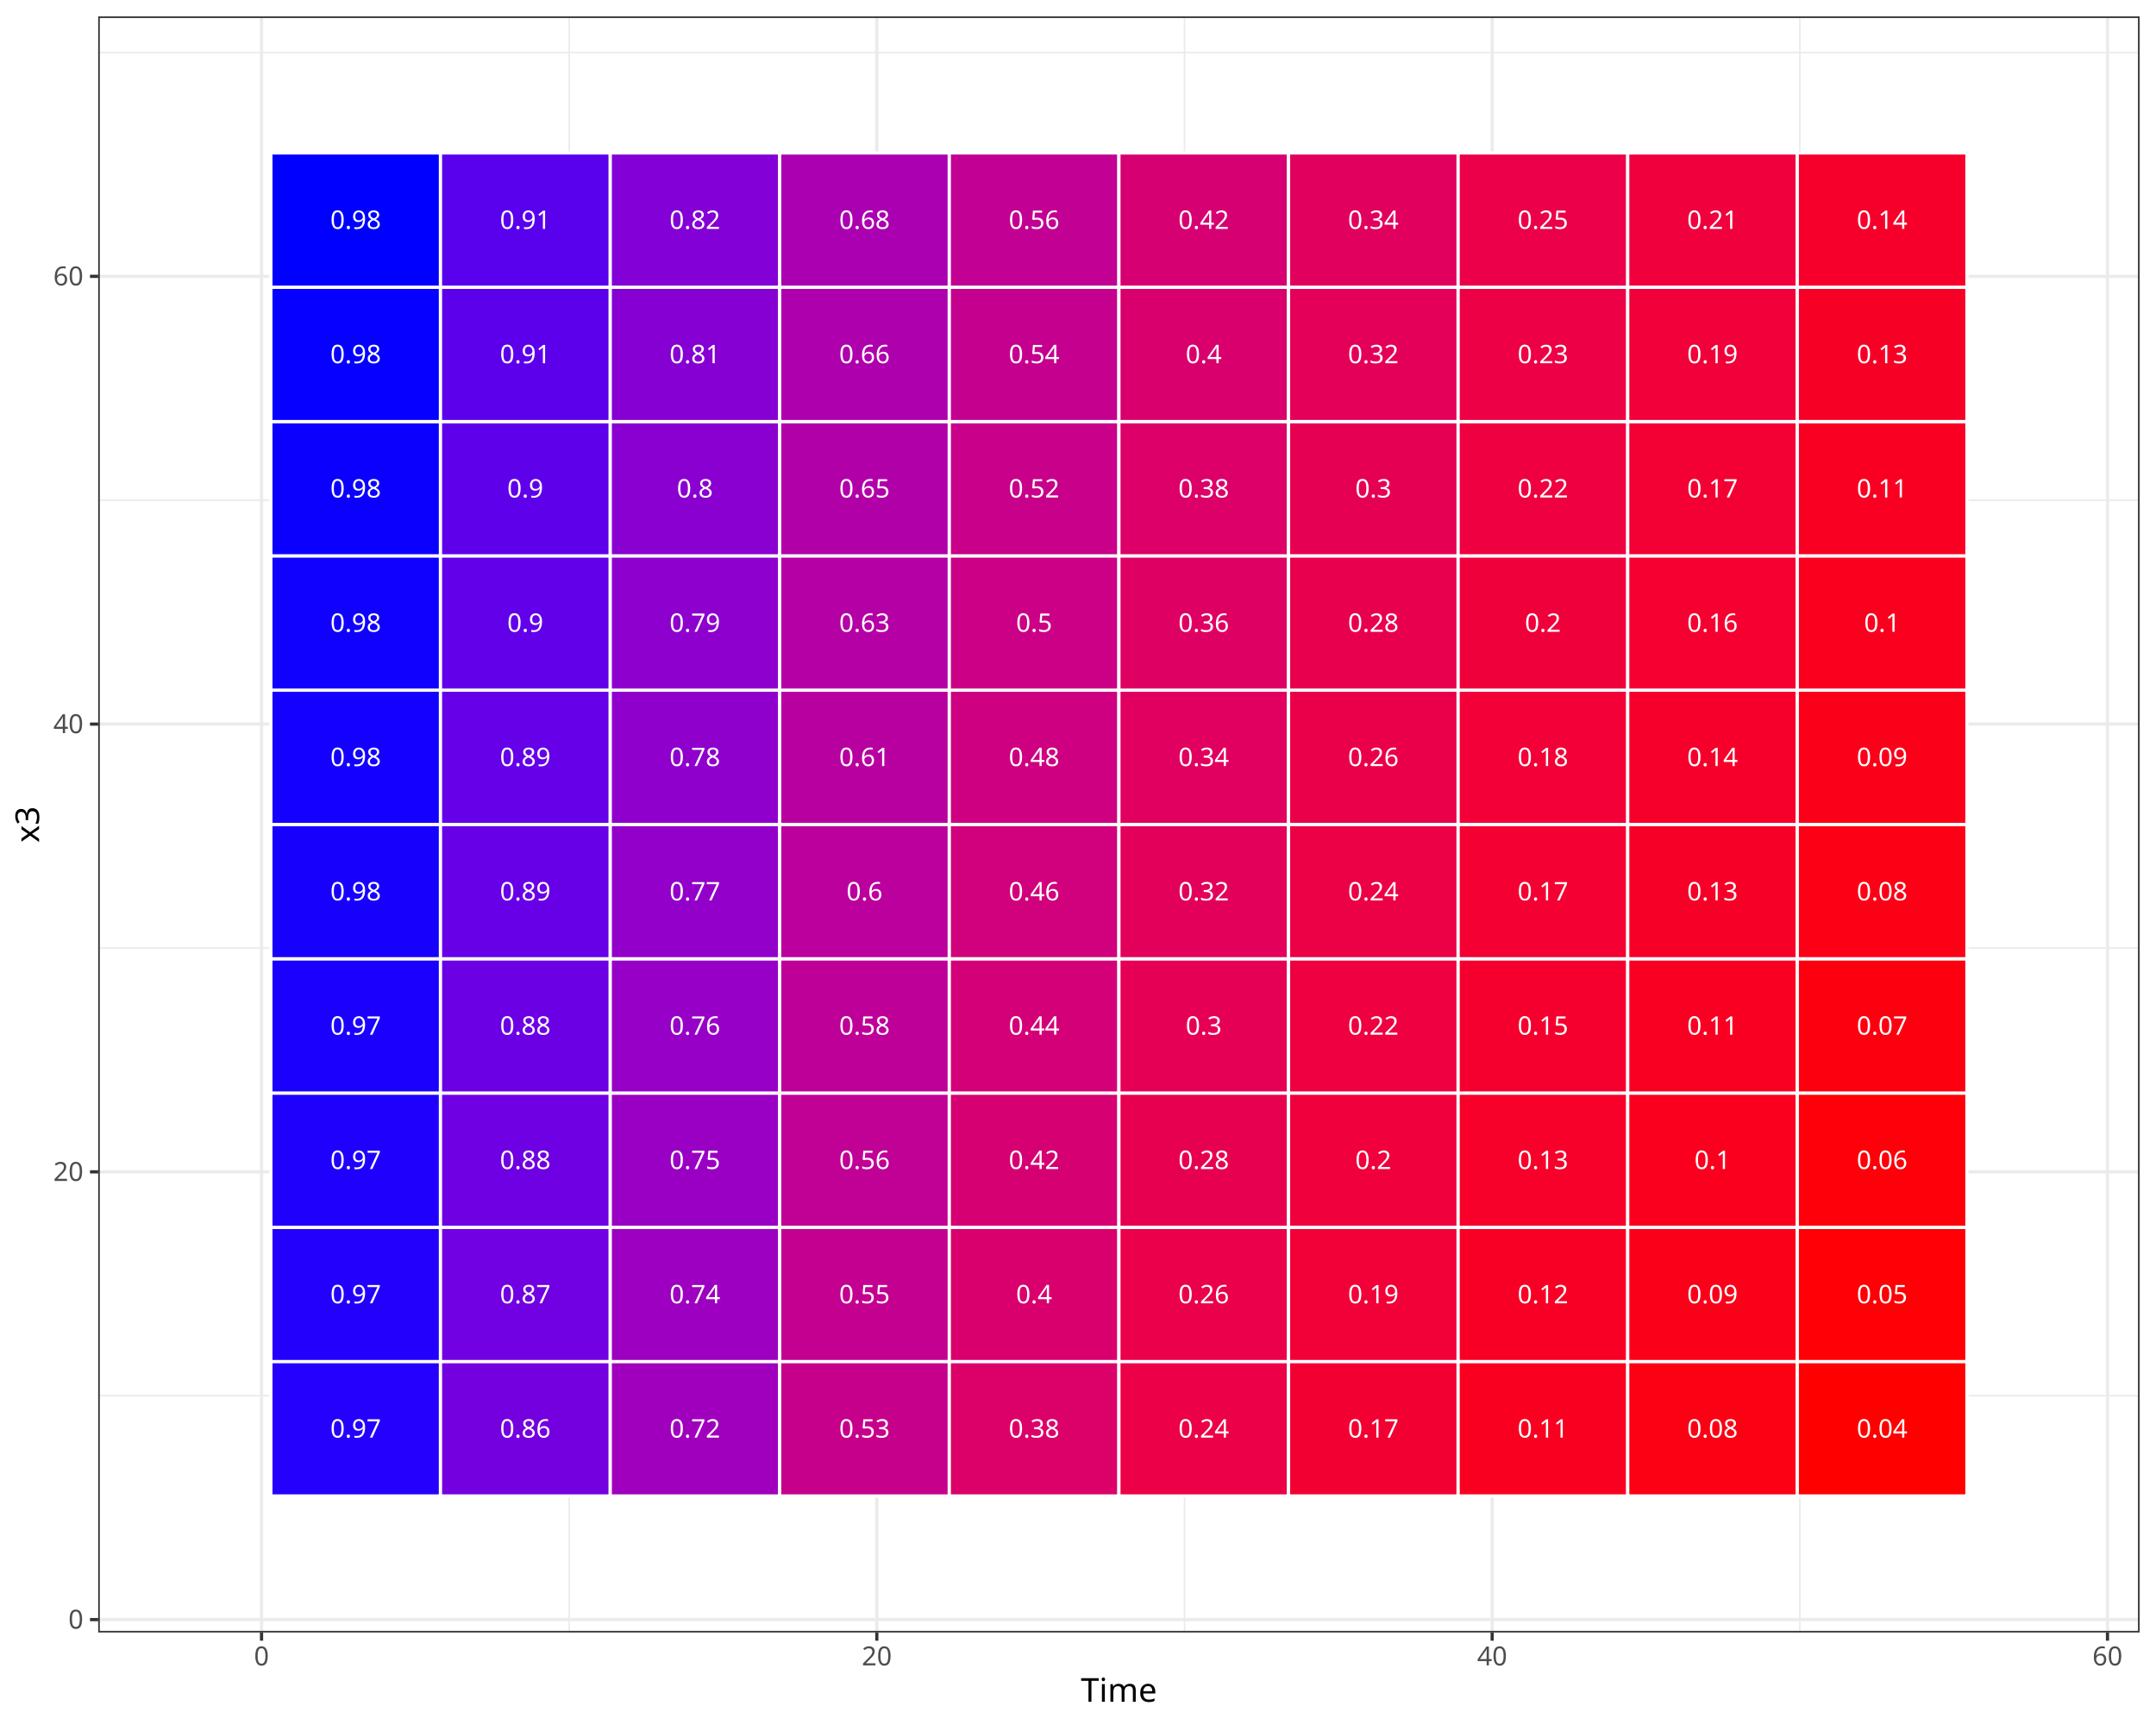
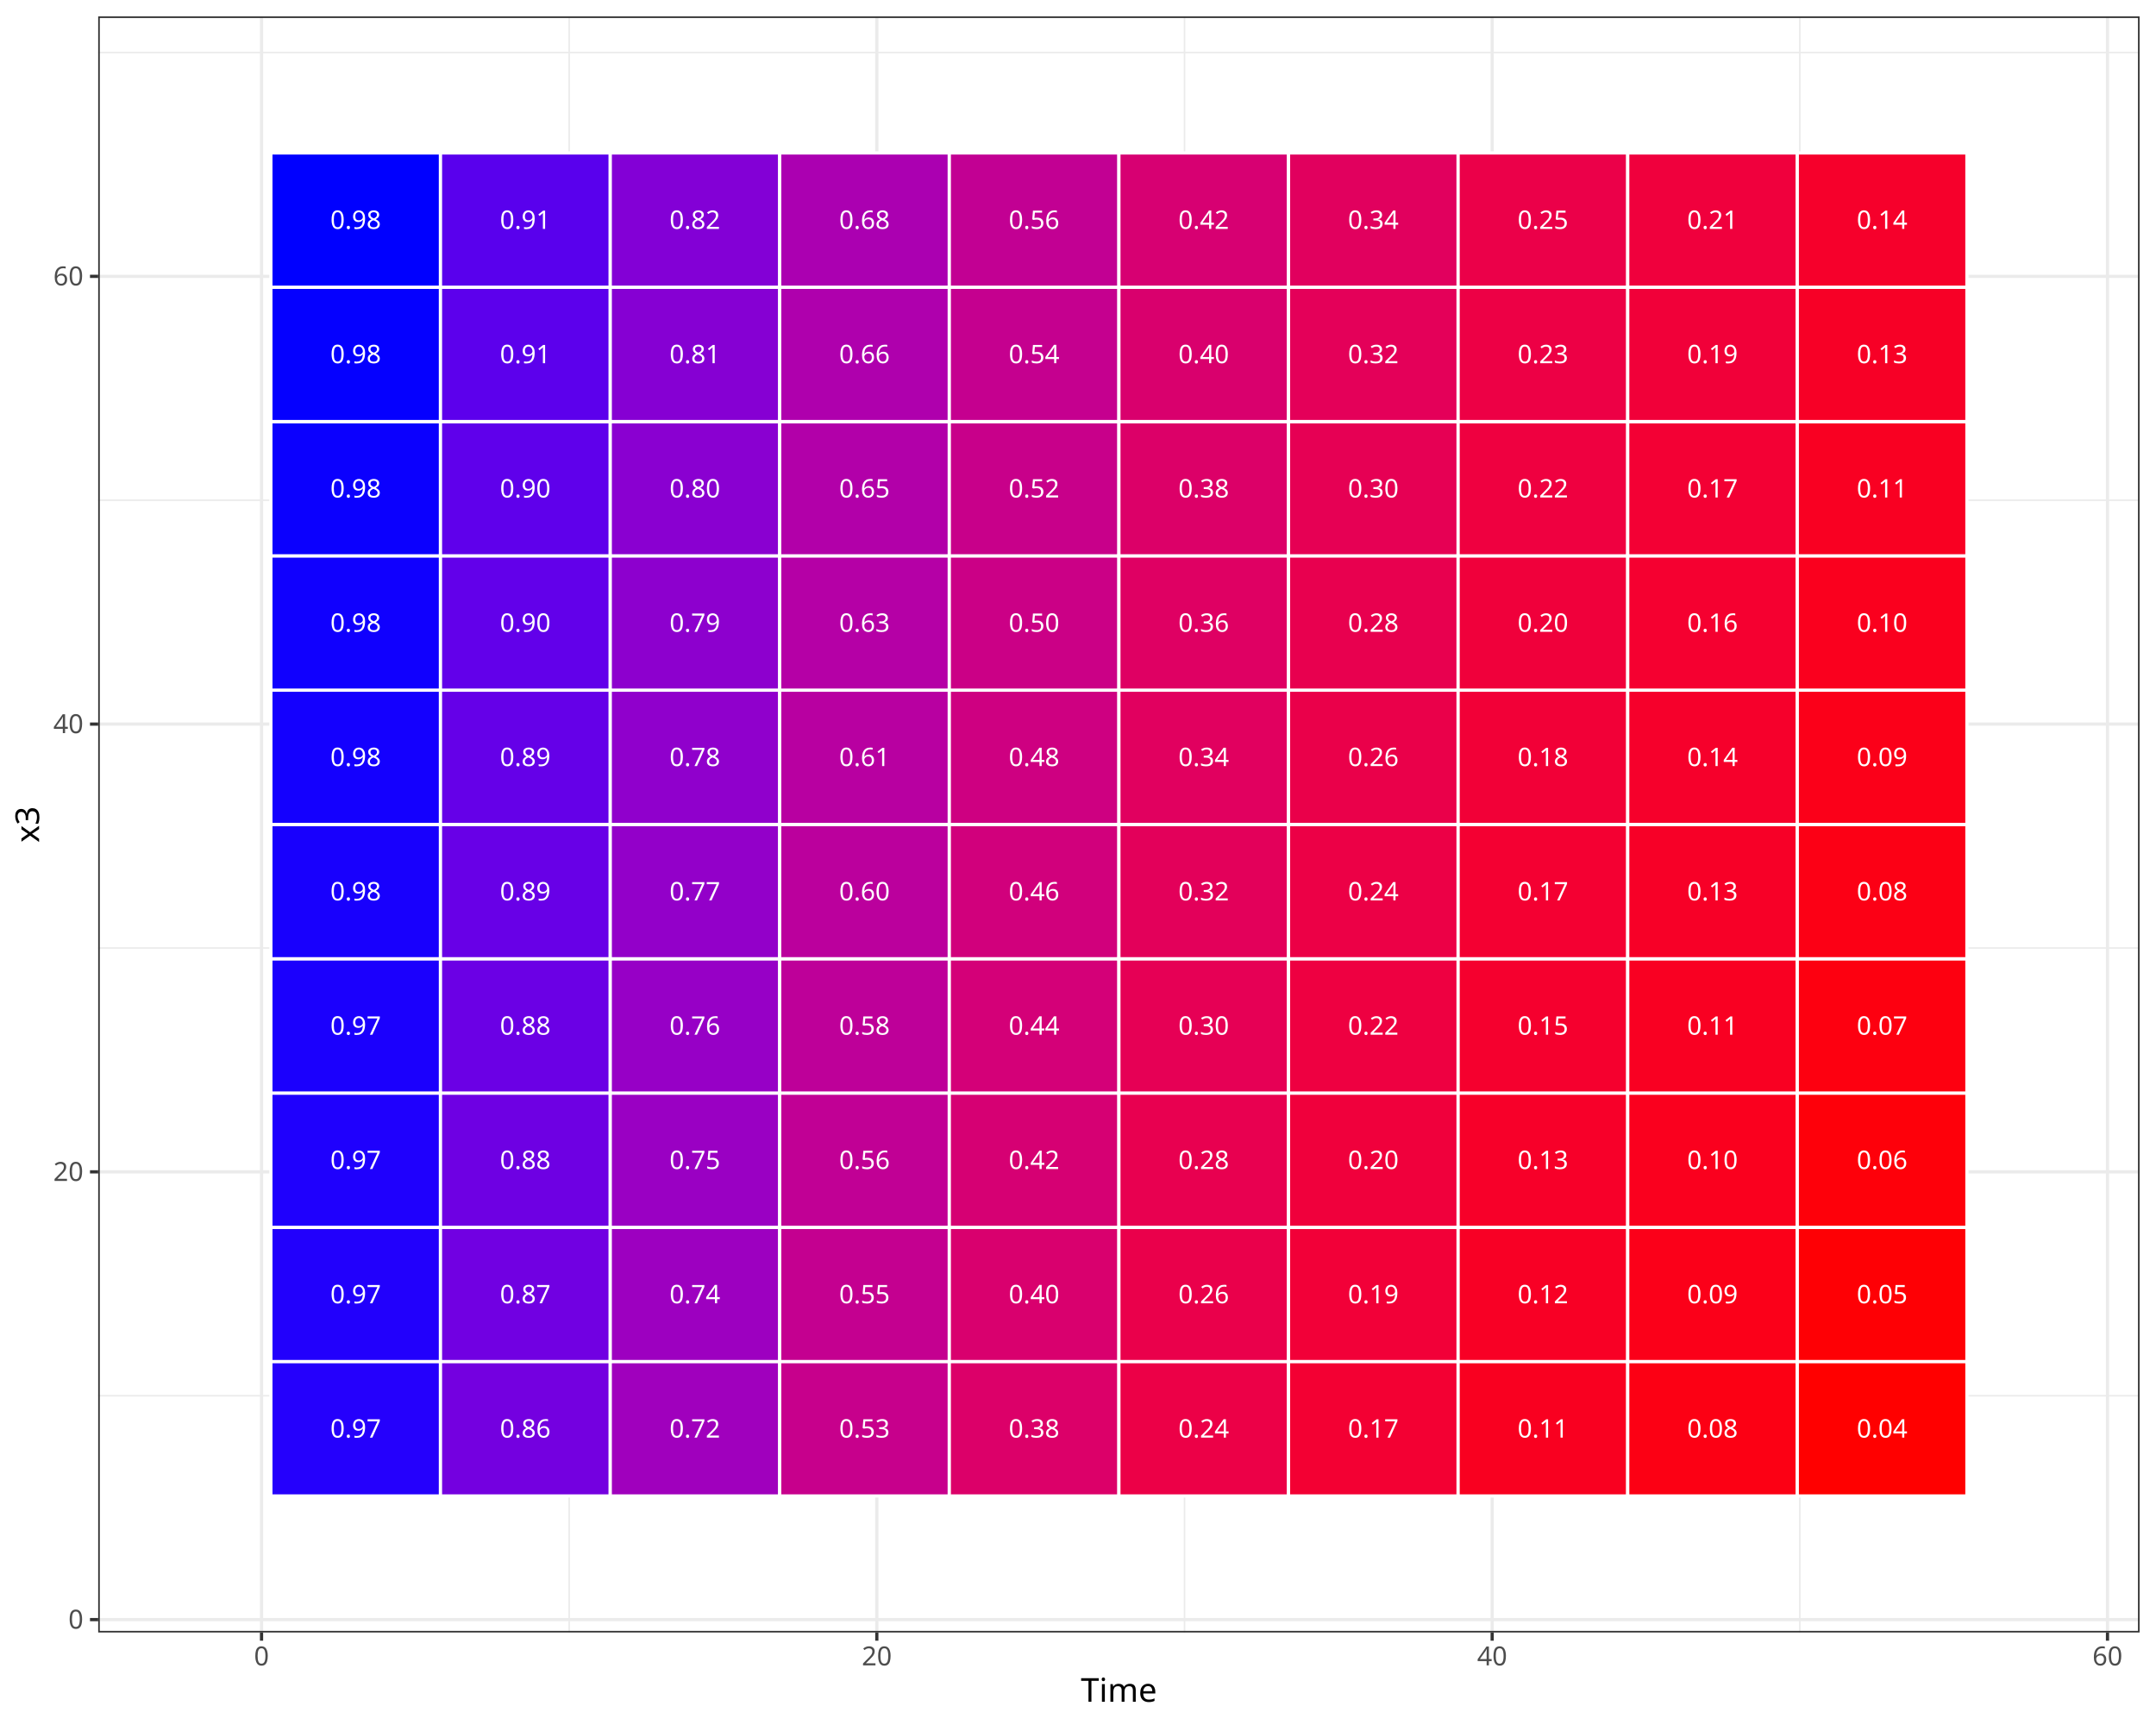
<svg xmlns="http://www.w3.org/2000/svg" class="svglite" data-engine-version="2.0" width="720.00pt" height="576.00pt" viewBox="0 0 720.00 576.00">
  <defs>
    <style type="text/css">
    .svglite line, .svglite polyline, .svglite polygon, .svglite path, .svglite rect, .svglite circle {
      fill: none;
      stroke: #000000;
      stroke-linecap: round;
      stroke-linejoin: round;
      stroke-miterlimit: 10.00;
    }
  </style>
  </defs>
  <rect width="100%" height="100%" style="stroke: none; fill: #FFFFFF;" />
  <defs>
    <clipPath id="cpMC4wMHw3MjAuMDB8MC4wMHw1NzYuMDA=">
      <rect x="0.00" y="0.00" width="720.00" height="576.00" />
    </clipPath>
  </defs>
  <g clip-path="url(#cpMC4wMHw3MjAuMDB8MC4wMHw1NzYuMDA=)">
    <rect x="0.00" y="0.00" width="720.00" height="576.00" style="stroke-width: 1.07; stroke: #FFFFFF; fill: #FFFFFF;" />
  </g>
  <defs>
    <clipPath id="cpMzIuNzl8NzE0LjUyfDUuNDh8NTQ1LjEx">
      <rect x="32.79" y="5.48" width="681.73" height="539.63" />
    </clipPath>
  </defs>
  <g clip-path="url(#cpMzIuNzl8NzE0LjUyfDUuNDh8NTQ1LjEx)">
    <rect x="32.79" y="5.48" width="681.73" height="539.63" style="stroke-width: 1.07; stroke: none; fill: #FFFFFF;" />
    <polyline points="32.79,466.05 714.52,466.05 " style="stroke-width: 0.53; stroke: #EBEBEB; stroke-linecap: butt;" />
    <polyline points="32.79,316.54 714.52,316.54 " style="stroke-width: 0.53; stroke: #EBEBEB; stroke-linecap: butt;" />
    <polyline points="32.79,167.03 714.52,167.03 " style="stroke-width: 0.53; stroke: #EBEBEB; stroke-linecap: butt;" />
    <polyline points="32.79,17.52 714.52,17.52 " style="stroke-width: 0.53; stroke: #EBEBEB; stroke-linecap: butt;" />
    <polyline points="190.08,545.11 190.08,5.48 " style="stroke-width: 0.53; stroke: #EBEBEB; stroke-linecap: butt;" />
    <polyline points="395.57,545.11 395.57,5.48 " style="stroke-width: 0.53; stroke: #EBEBEB; stroke-linecap: butt;" />
    <polyline points="601.05,545.11 601.05,5.48 " style="stroke-width: 0.53; stroke: #EBEBEB; stroke-linecap: butt;" />
    <polyline points="32.79,540.81 714.52,540.81 " style="stroke-width: 1.07; stroke: #EBEBEB; stroke-linecap: butt;" />
    <polyline points="32.79,391.30 714.52,391.30 " style="stroke-width: 1.07; stroke: #EBEBEB; stroke-linecap: butt;" />
    <polyline points="32.79,241.78 714.52,241.78 " style="stroke-width: 1.07; stroke: #EBEBEB; stroke-linecap: butt;" />
    <polyline points="32.79,92.27 714.52,92.27 " style="stroke-width: 1.07; stroke: #EBEBEB; stroke-linecap: butt;" />
    <polyline points="87.34,545.11 87.34,5.48 " style="stroke-width: 1.07; stroke: #EBEBEB; stroke-linecap: butt;" />
    <polyline points="292.82,545.11 292.82,5.48 " style="stroke-width: 1.07; stroke: #EBEBEB; stroke-linecap: butt;" />
    <polyline points="498.31,545.11 498.31,5.48 " style="stroke-width: 1.07; stroke: #EBEBEB; stroke-linecap: butt;" />
    <polyline points="703.80,545.11 703.80,5.48 " style="stroke-width: 1.07; stroke: #EBEBEB; stroke-linecap: butt;" />
    <rect x="90.46" y="409.83" width="56.64" height="44.84" style="stroke-width: 1.07; stroke: #FFFFFF; stroke-linecap: square; stroke-linejoin: miter; fill: #2200FC;" />
    <rect x="90.46" y="364.99" width="56.64" height="44.84" style="stroke-width: 1.07; stroke: #FFFFFF; stroke-linecap: square; stroke-linejoin: miter; fill: #1F00FD;" />
    <rect x="90.46" y="320.14" width="56.64" height="44.84" style="stroke-width: 1.07; stroke: #FFFFFF; stroke-linecap: square; stroke-linejoin: miter; fill: #1B00FD;" />
    <rect x="90.46" y="275.30" width="56.64" height="44.84" style="stroke-width: 1.07; stroke: #FFFFFF; stroke-linecap: square; stroke-linejoin: miter; fill: #1800FD;" />
    <rect x="90.46" y="230.45" width="56.64" height="44.84" style="stroke-width: 1.07; stroke: #FFFFFF; stroke-linecap: square; stroke-linejoin: miter; fill: #1400FE;" />
    <rect x="90.46" y="185.61" width="56.64" height="44.84" style="stroke-width: 1.07; stroke: #FFFFFF; stroke-linecap: square; stroke-linejoin: miter; fill: #1000FE;" />
    <rect x="90.46" y="140.76" width="56.64" height="44.84" style="stroke-width: 1.07; stroke: #FFFFFF; stroke-linecap: square; stroke-linejoin: miter; fill: #0B00FE;" />
    <rect x="90.46" y="454.68" width="56.64" height="44.84" style="stroke-width: 1.07; stroke: #FFFFFF; stroke-linecap: square; stroke-linejoin: miter; fill: #2500FC;" />
    <rect x="90.46" y="95.92" width="56.64" height="44.84" style="stroke-width: 1.07; stroke: #FFFFFF; stroke-linecap: square; stroke-linejoin: miter; fill: #0500FF;" />
    <rect x="90.46" y="51.07" width="56.64" height="44.84" style="stroke-width: 1.07; stroke: #FFFFFF; stroke-linecap: square; stroke-linejoin: miter; fill: #0000FF;" />
    <rect x="203.74" y="409.83" width="56.64" height="44.84" style="stroke-width: 1.07; stroke: #FFFFFF; stroke-linecap: square; stroke-linejoin: miter; fill: #9D00C0;" />
    <rect x="203.74" y="364.99" width="56.64" height="44.84" style="stroke-width: 1.07; stroke: #FFFFFF; stroke-linecap: square; stroke-linejoin: miter; fill: #9A00C3;" />
    <rect x="203.74" y="320.14" width="56.64" height="44.84" style="stroke-width: 1.07; stroke: #FFFFFF; stroke-linecap: square; stroke-linejoin: miter; fill: #9700C6;" />
    <rect x="203.74" y="275.30" width="56.64" height="44.84" style="stroke-width: 1.07; stroke: #FFFFFF; stroke-linecap: square; stroke-linejoin: miter; fill: #9300C9;" />
    <rect x="203.74" y="230.45" width="56.64" height="44.84" style="stroke-width: 1.07; stroke: #FFFFFF; stroke-linecap: square; stroke-linejoin: miter; fill: #9000CC;" />
    <rect x="203.74" y="185.61" width="56.64" height="44.84" style="stroke-width: 1.07; stroke: #FFFFFF; stroke-linecap: square; stroke-linejoin: miter; fill: #8D00CE;" />
    <rect x="203.74" y="140.76" width="56.64" height="44.84" style="stroke-width: 1.07; stroke: #FFFFFF; stroke-linecap: square; stroke-linejoin: miter; fill: #8A00D1;" />
    <rect x="203.74" y="454.68" width="56.64" height="44.84" style="stroke-width: 1.07; stroke: #FFFFFF; stroke-linecap: square; stroke-linejoin: miter; fill: #A000BD;" />
    <rect x="203.74" y="95.92" width="56.64" height="44.84" style="stroke-width: 1.07; stroke: #FFFFFF; stroke-linecap: square; stroke-linejoin: miter; fill: #8600D3;" />
    <rect x="203.74" y="51.07" width="56.64" height="44.84" style="stroke-width: 1.07; stroke: #FFFFFF; stroke-linecap: square; stroke-linejoin: miter; fill: #8300D6;" />
    <rect x="260.38" y="409.83" width="56.64" height="44.84" style="stroke-width: 1.07; stroke: #FFFFFF; stroke-linecap: square; stroke-linejoin: miter; fill: #C40090;" />
    <rect x="260.38" y="364.99" width="56.64" height="44.84" style="stroke-width: 1.07; stroke: #FFFFFF; stroke-linecap: square; stroke-linejoin: miter; fill: #C10095;" />
    <rect x="260.38" y="320.14" width="56.64" height="44.84" style="stroke-width: 1.07; stroke: #FFFFFF; stroke-linecap: square; stroke-linejoin: miter; fill: #BE0099;" />
    <rect x="260.38" y="275.30" width="56.64" height="44.84" style="stroke-width: 1.07; stroke: #FFFFFF; stroke-linecap: square; stroke-linejoin: miter; fill: #BB009D;" />
    <rect x="260.38" y="230.45" width="56.64" height="44.84" style="stroke-width: 1.07; stroke: #FFFFFF; stroke-linecap: square; stroke-linejoin: miter; fill: #B800A1;" />
    <rect x="260.38" y="185.61" width="56.64" height="44.84" style="stroke-width: 1.07; stroke: #FFFFFF; stroke-linecap: square; stroke-linejoin: miter; fill: #B500A6;" />
    <rect x="260.38" y="140.76" width="56.64" height="44.84" style="stroke-width: 1.07; stroke: #FFFFFF; stroke-linecap: square; stroke-linejoin: miter; fill: #B200A9;" />
    <rect x="260.38" y="454.68" width="56.64" height="44.84" style="stroke-width: 1.07; stroke: #FFFFFF; stroke-linecap: square; stroke-linejoin: miter; fill: #C7008C;" />
    <rect x="260.38" y="95.92" width="56.64" height="44.84" style="stroke-width: 1.07; stroke: #FFFFFF; stroke-linecap: square; stroke-linejoin: miter; fill: #AF00AD;" />
    <rect x="260.38" y="51.07" width="56.64" height="44.84" style="stroke-width: 1.07; stroke: #FFFFFF; stroke-linecap: square; stroke-linejoin: miter; fill: #AB00B1;" />
    <rect x="317.02" y="409.83" width="56.64" height="44.84" style="stroke-width: 1.07; stroke: #FFFFFF; stroke-linecap: square; stroke-linejoin: miter; fill: #D9006E;" />
    <rect x="317.02" y="364.99" width="56.64" height="44.84" style="stroke-width: 1.07; stroke: #FFFFFF; stroke-linecap: square; stroke-linejoin: miter; fill: #D60073;" />
    <rect x="317.02" y="320.14" width="56.64" height="44.84" style="stroke-width: 1.07; stroke: #FFFFFF; stroke-linecap: square; stroke-linejoin: miter; fill: #D40078;" />
    <rect x="317.02" y="275.30" width="56.64" height="44.84" style="stroke-width: 1.07; stroke: #FFFFFF; stroke-linecap: square; stroke-linejoin: miter; fill: #D1007C;" />
    <rect x="317.02" y="230.45" width="56.64" height="44.84" style="stroke-width: 1.07; stroke: #FFFFFF; stroke-linecap: square; stroke-linejoin: miter; fill: #CE0081;" />
    <rect x="317.02" y="185.61" width="56.64" height="44.84" style="stroke-width: 1.07; stroke: #FFFFFF; stroke-linecap: square; stroke-linejoin: miter; fill: #CB0086;" />
    <rect x="317.02" y="140.76" width="56.64" height="44.84" style="stroke-width: 1.07; stroke: #FFFFFF; stroke-linecap: square; stroke-linejoin: miter; fill: #C8008A;" />
    <rect x="317.02" y="454.68" width="56.64" height="44.84" style="stroke-width: 1.07; stroke: #FFFFFF; stroke-linecap: square; stroke-linejoin: miter; fill: #DC0069;" />
    <rect x="317.02" y="95.92" width="56.64" height="44.84" style="stroke-width: 1.07; stroke: #FFFFFF; stroke-linecap: square; stroke-linejoin: miter; fill: #C5008F;" />
    <rect x="317.02" y="51.07" width="56.64" height="44.84" style="stroke-width: 1.07; stroke: #FFFFFF; stroke-linecap: square; stroke-linejoin: miter; fill: #C20093;" />
    <rect x="373.66" y="409.83" width="56.64" height="44.84" style="stroke-width: 1.07; stroke: #FFFFFF; stroke-linecap: square; stroke-linejoin: miter; fill: #EA004B;" />
    <rect x="373.66" y="364.99" width="56.64" height="44.84" style="stroke-width: 1.07; stroke: #FFFFFF; stroke-linecap: square; stroke-linejoin: miter; fill: #E80050;" />
    <rect x="373.66" y="320.14" width="56.64" height="44.84" style="stroke-width: 1.07; stroke: #FFFFFF; stroke-linecap: square; stroke-linejoin: miter; fill: #E60055;" />
    <rect x="373.66" y="275.30" width="56.64" height="44.84" style="stroke-width: 1.07; stroke: #FFFFFF; stroke-linecap: square; stroke-linejoin: miter; fill: #E3005A;" />
    <rect x="373.66" y="230.45" width="56.64" height="44.84" style="stroke-width: 1.07; stroke: #FFFFFF; stroke-linecap: square; stroke-linejoin: miter; fill: #E1005F;" />
    <rect x="373.66" y="185.61" width="56.64" height="44.84" style="stroke-width: 1.07; stroke: #FFFFFF; stroke-linecap: square; stroke-linejoin: miter; fill: #DF0063;" />
    <rect x="373.66" y="140.76" width="56.64" height="44.84" style="stroke-width: 1.07; stroke: #FFFFFF; stroke-linecap: square; stroke-linejoin: miter; fill: #DC0068;" />
    <rect x="373.66" y="454.68" width="56.64" height="44.84" style="stroke-width: 1.07; stroke: #FFFFFF; stroke-linecap: square; stroke-linejoin: miter; fill: #EC0047;" />
    <rect x="373.66" y="95.92" width="56.64" height="44.84" style="stroke-width: 1.07; stroke: #FFFFFF; stroke-linecap: square; stroke-linejoin: miter; fill: #D9006D;" />
    <rect x="373.66" y="51.07" width="56.64" height="44.84" style="stroke-width: 1.07; stroke: #FFFFFF; stroke-linecap: square; stroke-linejoin: miter; fill: #D70072;" />
    <rect x="430.30" y="409.83" width="56.64" height="44.84" style="stroke-width: 1.07; stroke: #FFFFFF; stroke-linecap: square; stroke-linejoin: miter; fill: #F20038;" />
    <rect x="430.30" y="364.99" width="56.64" height="44.84" style="stroke-width: 1.07; stroke: #FFFFFF; stroke-linecap: square; stroke-linejoin: miter; fill: #F0003C;" />
    <rect x="430.30" y="320.14" width="56.64" height="44.84" style="stroke-width: 1.07; stroke: #FFFFFF; stroke-linecap: square; stroke-linejoin: miter; fill: #EE0041;" />
    <rect x="430.30" y="275.30" width="56.64" height="44.84" style="stroke-width: 1.07; stroke: #FFFFFF; stroke-linecap: square; stroke-linejoin: miter; fill: #EC0046;" />
    <rect x="430.30" y="230.45" width="56.64" height="44.84" style="stroke-width: 1.07; stroke: #FFFFFF; stroke-linecap: square; stroke-linejoin: miter; fill: #EA004A;" />
    <rect x="430.30" y="185.61" width="56.64" height="44.84" style="stroke-width: 1.07; stroke: #FFFFFF; stroke-linecap: square; stroke-linejoin: miter; fill: #E8004F;" />
    <rect x="430.30" y="140.76" width="56.64" height="44.84" style="stroke-width: 1.07; stroke: #FFFFFF; stroke-linecap: square; stroke-linejoin: miter; fill: #E60054;" />
    <rect x="430.30" y="454.68" width="56.64" height="44.84" style="stroke-width: 1.07; stroke: #FFFFFF; stroke-linecap: square; stroke-linejoin: miter; fill: #F30033;" />
    <rect x="430.30" y="95.92" width="56.64" height="44.84" style="stroke-width: 1.07; stroke: #FFFFFF; stroke-linecap: square; stroke-linejoin: miter; fill: #E40059;" />
    <rect x="430.30" y="51.07" width="56.64" height="44.84" style="stroke-width: 1.07; stroke: #FFFFFF; stroke-linecap: square; stroke-linejoin: miter; fill: #E1005E;" />
    <rect x="486.94" y="409.83" width="56.64" height="44.84" style="stroke-width: 1.07; stroke: #FFFFFF; stroke-linecap: square; stroke-linejoin: miter; fill: #F80025;" />
    <rect x="486.94" y="364.99" width="56.64" height="44.84" style="stroke-width: 1.07; stroke: #FFFFFF; stroke-linecap: square; stroke-linejoin: miter; fill: #F70029;" />
    <rect x="486.94" y="320.14" width="56.64" height="44.84" style="stroke-width: 1.07; stroke: #FFFFFF; stroke-linecap: square; stroke-linejoin: miter; fill: #F5002E;" />
    <rect x="486.94" y="275.30" width="56.64" height="44.84" style="stroke-width: 1.07; stroke: #FFFFFF; stroke-linecap: square; stroke-linejoin: miter; fill: #F40032;" />
    <rect x="486.94" y="230.45" width="56.64" height="44.84" style="stroke-width: 1.07; stroke: #FFFFFF; stroke-linecap: square; stroke-linejoin: miter; fill: #F20037;" />
    <rect x="486.94" y="185.61" width="56.64" height="44.84" style="stroke-width: 1.07; stroke: #FFFFFF; stroke-linecap: square; stroke-linejoin: miter; fill: #F0003B;" />
    <rect x="486.94" y="140.76" width="56.64" height="44.84" style="stroke-width: 1.07; stroke: #FFFFFF; stroke-linecap: square; stroke-linejoin: miter; fill: #EF0040;" />
    <rect x="486.94" y="454.68" width="56.64" height="44.84" style="stroke-width: 1.07; stroke: #FFFFFF; stroke-linecap: square; stroke-linejoin: miter; fill: #F90020;" />
    <rect x="486.94" y="95.92" width="56.64" height="44.84" style="stroke-width: 1.07; stroke: #FFFFFF; stroke-linecap: square; stroke-linejoin: miter; fill: #ED0045;" />
    <rect x="486.94" y="51.07" width="56.64" height="44.84" style="stroke-width: 1.07; stroke: #FFFFFF; stroke-linecap: square; stroke-linejoin: miter; fill: #EB0049;" />
    <rect x="543.58" y="409.83" width="56.64" height="44.84" style="stroke-width: 1.07; stroke: #FFFFFF; stroke-linecap: square; stroke-linejoin: miter; fill: #FB0019;" />
    <rect x="543.58" y="364.99" width="56.64" height="44.84" style="stroke-width: 1.07; stroke: #FFFFFF; stroke-linecap: square; stroke-linejoin: miter; fill: #FA001E;" />
    <rect x="543.58" y="320.14" width="56.64" height="44.84" style="stroke-width: 1.07; stroke: #FFFFFF; stroke-linecap: square; stroke-linejoin: miter; fill: #F90022;" />
    <rect x="543.58" y="275.30" width="56.64" height="44.84" style="stroke-width: 1.07; stroke: #FFFFFF; stroke-linecap: square; stroke-linejoin: miter; fill: #F70027;" />
    <rect x="543.58" y="230.45" width="56.64" height="44.84" style="stroke-width: 1.07; stroke: #FFFFFF; stroke-linecap: square; stroke-linejoin: miter; fill: #F6002B;" />
    <rect x="543.58" y="185.61" width="56.64" height="44.84" style="stroke-width: 1.07; stroke: #FFFFFF; stroke-linecap: square; stroke-linejoin: miter; fill: #F50030;" />
    <rect x="543.58" y="140.76" width="56.64" height="44.84" style="stroke-width: 1.07; stroke: #FFFFFF; stroke-linecap: square; stroke-linejoin: miter; fill: #F30034;" />
    <rect x="543.58" y="454.68" width="56.64" height="44.84" style="stroke-width: 1.07; stroke: #FFFFFF; stroke-linecap: square; stroke-linejoin: miter; fill: #FC0014;" />
    <rect x="543.58" y="95.92" width="56.64" height="44.84" style="stroke-width: 1.07; stroke: #FFFFFF; stroke-linecap: square; stroke-linejoin: miter; fill: #F10039;" />
    <rect x="543.58" y="51.07" width="56.64" height="44.84" style="stroke-width: 1.07; stroke: #FFFFFF; stroke-linecap: square; stroke-linejoin: miter; fill: #F0003D;" />
    <rect x="600.21" y="409.83" width="56.64" height="44.84" style="stroke-width: 1.07; stroke: #FFFFFF; stroke-linecap: square; stroke-linejoin: miter; fill: #FE0005;" />
    <rect x="600.21" y="364.99" width="56.64" height="44.84" style="stroke-width: 1.07; stroke: #FFFFFF; stroke-linecap: square; stroke-linejoin: miter; fill: #FE000A;" />
    <rect x="600.21" y="320.14" width="56.64" height="44.84" style="stroke-width: 1.07; stroke: #FFFFFF; stroke-linecap: square; stroke-linejoin: miter; fill: #FD0010;" />
    <rect x="600.21" y="275.30" width="56.64" height="44.84" style="stroke-width: 1.07; stroke: #FFFFFF; stroke-linecap: square; stroke-linejoin: miter; fill: #FC0015;" />
    <rect x="600.21" y="230.45" width="56.64" height="44.84" style="stroke-width: 1.07; stroke: #FFFFFF; stroke-linecap: square; stroke-linejoin: miter; fill: #FB0019;" />
    <rect x="600.21" y="185.61" width="56.64" height="44.84" style="stroke-width: 1.07; stroke: #FFFFFF; stroke-linecap: square; stroke-linejoin: miter; fill: #FA001E;" />
    <rect x="600.21" y="140.76" width="56.64" height="44.84" style="stroke-width: 1.07; stroke: #FFFFFF; stroke-linecap: square; stroke-linejoin: miter; fill: #F90022;" />
    <rect x="600.21" y="454.68" width="56.64" height="44.84" style="stroke-width: 1.07; stroke: #FFFFFF; stroke-linecap: square; stroke-linejoin: miter; fill: #FF0000;" />
    <rect x="600.21" y="95.92" width="56.64" height="44.84" style="stroke-width: 1.07; stroke: #FFFFFF; stroke-linecap: square; stroke-linejoin: miter; fill: #F70026;" />
    <rect x="600.21" y="51.07" width="56.64" height="44.84" style="stroke-width: 1.07; stroke: #FFFFFF; stroke-linecap: square; stroke-linejoin: miter; fill: #F6002B;" />
    <rect x="147.10" y="409.83" width="56.64" height="44.84" style="stroke-width: 1.07; stroke: #FFFFFF; stroke-linecap: square; stroke-linejoin: miter; fill: #7100E2;" />
    <rect x="147.10" y="364.99" width="56.64" height="44.84" style="stroke-width: 1.07; stroke: #FFFFFF; stroke-linecap: square; stroke-linejoin: miter; fill: #6E00E3;" />
    <rect x="147.10" y="320.14" width="56.64" height="44.84" style="stroke-width: 1.07; stroke: #FFFFFF; stroke-linecap: square; stroke-linejoin: miter; fill: #6B00E5;" />
    <rect x="147.10" y="275.30" width="56.64" height="44.84" style="stroke-width: 1.07; stroke: #FFFFFF; stroke-linecap: square; stroke-linejoin: miter; fill: #6800E7;" />
    <rect x="147.10" y="230.45" width="56.64" height="44.84" style="stroke-width: 1.07; stroke: #FFFFFF; stroke-linecap: square; stroke-linejoin: miter; fill: #6500E8;" />
    <rect x="147.10" y="185.61" width="56.64" height="44.84" style="stroke-width: 1.07; stroke: #FFFFFF; stroke-linecap: square; stroke-linejoin: miter; fill: #6200EA;" />
    <rect x="147.10" y="140.76" width="56.64" height="44.84" style="stroke-width: 1.07; stroke: #FFFFFF; stroke-linecap: square; stroke-linejoin: miter; fill: #5F00EB;" />
    <rect x="147.10" y="454.68" width="56.64" height="44.84" style="stroke-width: 1.07; stroke: #FFFFFF; stroke-linecap: square; stroke-linejoin: miter; fill: #7400E0;" />
    <rect x="147.10" y="95.92" width="56.64" height="44.84" style="stroke-width: 1.07; stroke: #FFFFFF; stroke-linecap: square; stroke-linejoin: miter; fill: #5C00EC;" />
    <rect x="147.10" y="51.07" width="56.64" height="44.84" style="stroke-width: 1.07; stroke: #FFFFFF; stroke-linecap: square; stroke-linejoin: miter; fill: #5900ED;" />
    <text x="118.78" y="435.19" text-anchor="middle" style="font-size: 8.54px; fill: #FFFFFF; font-family: sans;" textLength="16.61px" lengthAdjust="spacingAndGlyphs">0.97</text>
    <text x="118.78" y="390.35" text-anchor="middle" style="font-size: 8.54px; fill: #FFFFFF; font-family: sans;" textLength="16.61px" lengthAdjust="spacingAndGlyphs">0.97</text>
    <text x="118.78" y="345.50" text-anchor="middle" style="font-size: 8.54px; fill: #FFFFFF; font-family: sans;" textLength="16.61px" lengthAdjust="spacingAndGlyphs">0.97</text>
    <text x="118.78" y="300.66" text-anchor="middle" style="font-size: 8.54px; fill: #FFFFFF; font-family: sans;" textLength="16.61px" lengthAdjust="spacingAndGlyphs">0.98</text>
    <text x="118.78" y="255.81" text-anchor="middle" style="font-size: 8.54px; fill: #FFFFFF; font-family: sans;" textLength="16.61px" lengthAdjust="spacingAndGlyphs">0.98</text>
    <text x="118.78" y="210.97" text-anchor="middle" style="font-size: 8.54px; fill: #FFFFFF; font-family: sans;" textLength="16.61px" lengthAdjust="spacingAndGlyphs">0.98</text>
    <text x="118.78" y="166.12" text-anchor="middle" style="font-size: 8.54px; fill: #FFFFFF; font-family: sans;" textLength="16.61px" lengthAdjust="spacingAndGlyphs">0.98</text>
    <text x="118.78" y="480.03" text-anchor="middle" style="font-size: 8.54px; fill: #FFFFFF; font-family: sans;" textLength="16.61px" lengthAdjust="spacingAndGlyphs">0.97</text>
    <text x="118.78" y="121.28" text-anchor="middle" style="font-size: 8.54px; fill: #FFFFFF; font-family: sans;" textLength="16.61px" lengthAdjust="spacingAndGlyphs">0.98</text>
    <text x="118.78" y="76.43" text-anchor="middle" style="font-size: 8.54px; fill: #FFFFFF; font-family: sans;" textLength="16.61px" lengthAdjust="spacingAndGlyphs">0.98</text>
    <text x="232.06" y="435.19" text-anchor="middle" style="font-size: 8.54px; fill: #FFFFFF; font-family: sans;" textLength="16.61px" lengthAdjust="spacingAndGlyphs">0.74</text>
    <text x="232.06" y="390.35" text-anchor="middle" style="font-size: 8.54px; fill: #FFFFFF; font-family: sans;" textLength="16.61px" lengthAdjust="spacingAndGlyphs">0.75</text>
    <text x="232.06" y="345.50" text-anchor="middle" style="font-size: 8.54px; fill: #FFFFFF; font-family: sans;" textLength="16.61px" lengthAdjust="spacingAndGlyphs">0.76</text>
    <text x="232.06" y="300.66" text-anchor="middle" style="font-size: 8.54px; fill: #FFFFFF; font-family: sans;" textLength="16.61px" lengthAdjust="spacingAndGlyphs">0.77</text>
    <text x="232.06" y="255.81" text-anchor="middle" style="font-size: 8.54px; fill: #FFFFFF; font-family: sans;" textLength="16.61px" lengthAdjust="spacingAndGlyphs">0.78</text>
    <text x="232.06" y="210.97" text-anchor="middle" style="font-size: 8.54px; fill: #FFFFFF; font-family: sans;" textLength="16.61px" lengthAdjust="spacingAndGlyphs">0.79</text>
-     <text x="232.06" y="166.12" text-anchor="middle" style="font-size: 8.54px; fill: #FFFFFF; font-family: sans;" textLength="11.87px" lengthAdjust="spacingAndGlyphs">0.8</text>
+     <text x="232.06" y="166.12" text-anchor="middle" style="font-size: 8.54px; fill: #FFFFFF; font-family: sans;" textLength="16.61px" lengthAdjust="spacingAndGlyphs">0.80</text>
    <text x="232.06" y="480.03" text-anchor="middle" style="font-size: 8.54px; fill: #FFFFFF; font-family: sans;" textLength="16.61px" lengthAdjust="spacingAndGlyphs">0.72</text>
    <text x="232.06" y="121.28" text-anchor="middle" style="font-size: 8.54px; fill: #FFFFFF; font-family: sans;" textLength="16.61px" lengthAdjust="spacingAndGlyphs">0.81</text>
    <text x="232.06" y="76.43" text-anchor="middle" style="font-size: 8.54px; fill: #FFFFFF; font-family: sans;" textLength="16.61px" lengthAdjust="spacingAndGlyphs">0.82</text>
    <text x="288.70" y="435.19" text-anchor="middle" style="font-size: 8.54px; fill: #FFFFFF; font-family: sans;" textLength="16.61px" lengthAdjust="spacingAndGlyphs">0.55</text>
    <text x="288.70" y="390.35" text-anchor="middle" style="font-size: 8.54px; fill: #FFFFFF; font-family: sans;" textLength="16.61px" lengthAdjust="spacingAndGlyphs">0.56</text>
    <text x="288.70" y="345.50" text-anchor="middle" style="font-size: 8.54px; fill: #FFFFFF; font-family: sans;" textLength="16.61px" lengthAdjust="spacingAndGlyphs">0.58</text>
-     <text x="288.70" y="300.66" text-anchor="middle" style="font-size: 8.54px; fill: #FFFFFF; font-family: sans;" textLength="11.87px" lengthAdjust="spacingAndGlyphs">0.6</text>
+     <text x="288.70" y="300.66" text-anchor="middle" style="font-size: 8.54px; fill: #FFFFFF; font-family: sans;" textLength="16.61px" lengthAdjust="spacingAndGlyphs">0.60</text>
    <text x="288.70" y="255.81" text-anchor="middle" style="font-size: 8.54px; fill: #FFFFFF; font-family: sans;" textLength="16.61px" lengthAdjust="spacingAndGlyphs">0.61</text>
    <text x="288.70" y="210.97" text-anchor="middle" style="font-size: 8.54px; fill: #FFFFFF; font-family: sans;" textLength="16.61px" lengthAdjust="spacingAndGlyphs">0.63</text>
    <text x="288.70" y="166.12" text-anchor="middle" style="font-size: 8.54px; fill: #FFFFFF; font-family: sans;" textLength="16.61px" lengthAdjust="spacingAndGlyphs">0.65</text>
    <text x="288.70" y="480.03" text-anchor="middle" style="font-size: 8.54px; fill: #FFFFFF; font-family: sans;" textLength="16.61px" lengthAdjust="spacingAndGlyphs">0.53</text>
    <text x="288.70" y="121.28" text-anchor="middle" style="font-size: 8.54px; fill: #FFFFFF; font-family: sans;" textLength="16.61px" lengthAdjust="spacingAndGlyphs">0.66</text>
    <text x="288.70" y="76.43" text-anchor="middle" style="font-size: 8.54px; fill: #FFFFFF; font-family: sans;" textLength="16.61px" lengthAdjust="spacingAndGlyphs">0.68</text>
-     <text x="345.34" y="435.19" text-anchor="middle" style="font-size: 8.54px; fill: #FFFFFF; font-family: sans;" textLength="11.87px" lengthAdjust="spacingAndGlyphs">0.4</text>
+     <text x="345.34" y="435.19" text-anchor="middle" style="font-size: 8.54px; fill: #FFFFFF; font-family: sans;" textLength="16.61px" lengthAdjust="spacingAndGlyphs">0.40</text>
    <text x="345.34" y="390.35" text-anchor="middle" style="font-size: 8.54px; fill: #FFFFFF; font-family: sans;" textLength="16.61px" lengthAdjust="spacingAndGlyphs">0.42</text>
    <text x="345.34" y="345.50" text-anchor="middle" style="font-size: 8.54px; fill: #FFFFFF; font-family: sans;" textLength="16.61px" lengthAdjust="spacingAndGlyphs">0.44</text>
    <text x="345.34" y="300.66" text-anchor="middle" style="font-size: 8.54px; fill: #FFFFFF; font-family: sans;" textLength="16.61px" lengthAdjust="spacingAndGlyphs">0.46</text>
    <text x="345.34" y="255.81" text-anchor="middle" style="font-size: 8.54px; fill: #FFFFFF; font-family: sans;" textLength="16.61px" lengthAdjust="spacingAndGlyphs">0.48</text>
-     <text x="345.34" y="210.97" text-anchor="middle" style="font-size: 8.54px; fill: #FFFFFF; font-family: sans;" textLength="11.87px" lengthAdjust="spacingAndGlyphs">0.5</text>
+     <text x="345.34" y="210.97" text-anchor="middle" style="font-size: 8.54px; fill: #FFFFFF; font-family: sans;" textLength="16.61px" lengthAdjust="spacingAndGlyphs">0.50</text>
    <text x="345.34" y="166.12" text-anchor="middle" style="font-size: 8.54px; fill: #FFFFFF; font-family: sans;" textLength="16.61px" lengthAdjust="spacingAndGlyphs">0.52</text>
    <text x="345.34" y="480.03" text-anchor="middle" style="font-size: 8.54px; fill: #FFFFFF; font-family: sans;" textLength="16.61px" lengthAdjust="spacingAndGlyphs">0.38</text>
    <text x="345.34" y="121.28" text-anchor="middle" style="font-size: 8.54px; fill: #FFFFFF; font-family: sans;" textLength="16.61px" lengthAdjust="spacingAndGlyphs">0.54</text>
    <text x="345.34" y="76.43" text-anchor="middle" style="font-size: 8.54px; fill: #FFFFFF; font-family: sans;" textLength="16.61px" lengthAdjust="spacingAndGlyphs">0.56</text>
    <text x="401.98" y="435.19" text-anchor="middle" style="font-size: 8.54px; fill: #FFFFFF; font-family: sans;" textLength="16.61px" lengthAdjust="spacingAndGlyphs">0.26</text>
    <text x="401.98" y="390.35" text-anchor="middle" style="font-size: 8.54px; fill: #FFFFFF; font-family: sans;" textLength="16.61px" lengthAdjust="spacingAndGlyphs">0.28</text>
-     <text x="401.98" y="345.50" text-anchor="middle" style="font-size: 8.54px; fill: #FFFFFF; font-family: sans;" textLength="11.87px" lengthAdjust="spacingAndGlyphs">0.3</text>
+     <text x="401.98" y="345.50" text-anchor="middle" style="font-size: 8.54px; fill: #FFFFFF; font-family: sans;" textLength="16.61px" lengthAdjust="spacingAndGlyphs">0.30</text>
    <text x="401.98" y="300.66" text-anchor="middle" style="font-size: 8.54px; fill: #FFFFFF; font-family: sans;" textLength="16.61px" lengthAdjust="spacingAndGlyphs">0.32</text>
    <text x="401.98" y="255.81" text-anchor="middle" style="font-size: 8.54px; fill: #FFFFFF; font-family: sans;" textLength="16.61px" lengthAdjust="spacingAndGlyphs">0.34</text>
    <text x="401.98" y="210.97" text-anchor="middle" style="font-size: 8.54px; fill: #FFFFFF; font-family: sans;" textLength="16.61px" lengthAdjust="spacingAndGlyphs">0.36</text>
    <text x="401.98" y="166.12" text-anchor="middle" style="font-size: 8.54px; fill: #FFFFFF; font-family: sans;" textLength="16.61px" lengthAdjust="spacingAndGlyphs">0.38</text>
    <text x="401.98" y="480.03" text-anchor="middle" style="font-size: 8.54px; fill: #FFFFFF; font-family: sans;" textLength="16.61px" lengthAdjust="spacingAndGlyphs">0.24</text>
-     <text x="401.98" y="121.28" text-anchor="middle" style="font-size: 8.54px; fill: #FFFFFF; font-family: sans;" textLength="11.87px" lengthAdjust="spacingAndGlyphs">0.4</text>
+     <text x="401.98" y="121.28" text-anchor="middle" style="font-size: 8.54px; fill: #FFFFFF; font-family: sans;" textLength="16.61px" lengthAdjust="spacingAndGlyphs">0.40</text>
    <text x="401.98" y="76.43" text-anchor="middle" style="font-size: 8.54px; fill: #FFFFFF; font-family: sans;" textLength="16.61px" lengthAdjust="spacingAndGlyphs">0.42</text>
    <text x="458.62" y="435.19" text-anchor="middle" style="font-size: 8.54px; fill: #FFFFFF; font-family: sans;" textLength="16.61px" lengthAdjust="spacingAndGlyphs">0.19</text>
-     <text x="458.62" y="390.35" text-anchor="middle" style="font-size: 8.54px; fill: #FFFFFF; font-family: sans;" textLength="11.87px" lengthAdjust="spacingAndGlyphs">0.2</text>
+     <text x="458.62" y="390.35" text-anchor="middle" style="font-size: 8.54px; fill: #FFFFFF; font-family: sans;" textLength="16.61px" lengthAdjust="spacingAndGlyphs">0.20</text>
    <text x="458.62" y="345.50" text-anchor="middle" style="font-size: 8.54px; fill: #FFFFFF; font-family: sans;" textLength="16.61px" lengthAdjust="spacingAndGlyphs">0.22</text>
    <text x="458.62" y="300.66" text-anchor="middle" style="font-size: 8.54px; fill: #FFFFFF; font-family: sans;" textLength="16.61px" lengthAdjust="spacingAndGlyphs">0.24</text>
    <text x="458.62" y="255.81" text-anchor="middle" style="font-size: 8.54px; fill: #FFFFFF; font-family: sans;" textLength="16.61px" lengthAdjust="spacingAndGlyphs">0.26</text>
    <text x="458.62" y="210.97" text-anchor="middle" style="font-size: 8.54px; fill: #FFFFFF; font-family: sans;" textLength="16.61px" lengthAdjust="spacingAndGlyphs">0.28</text>
-     <text x="458.62" y="166.12" text-anchor="middle" style="font-size: 8.54px; fill: #FFFFFF; font-family: sans;" textLength="11.87px" lengthAdjust="spacingAndGlyphs">0.3</text>
+     <text x="458.62" y="166.12" text-anchor="middle" style="font-size: 8.54px; fill: #FFFFFF; font-family: sans;" textLength="16.61px" lengthAdjust="spacingAndGlyphs">0.30</text>
    <text x="458.62" y="480.03" text-anchor="middle" style="font-size: 8.54px; fill: #FFFFFF; font-family: sans;" textLength="16.61px" lengthAdjust="spacingAndGlyphs">0.17</text>
    <text x="458.62" y="121.28" text-anchor="middle" style="font-size: 8.54px; fill: #FFFFFF; font-family: sans;" textLength="16.61px" lengthAdjust="spacingAndGlyphs">0.32</text>
    <text x="458.62" y="76.43" text-anchor="middle" style="font-size: 8.54px; fill: #FFFFFF; font-family: sans;" textLength="16.61px" lengthAdjust="spacingAndGlyphs">0.34</text>
    <text x="515.26" y="435.19" text-anchor="middle" style="font-size: 8.54px; fill: #FFFFFF; font-family: sans;" textLength="16.61px" lengthAdjust="spacingAndGlyphs">0.12</text>
    <text x="515.26" y="390.35" text-anchor="middle" style="font-size: 8.54px; fill: #FFFFFF; font-family: sans;" textLength="16.61px" lengthAdjust="spacingAndGlyphs">0.13</text>
    <text x="515.26" y="345.50" text-anchor="middle" style="font-size: 8.54px; fill: #FFFFFF; font-family: sans;" textLength="16.61px" lengthAdjust="spacingAndGlyphs">0.15</text>
    <text x="515.26" y="300.66" text-anchor="middle" style="font-size: 8.54px; fill: #FFFFFF; font-family: sans;" textLength="16.61px" lengthAdjust="spacingAndGlyphs">0.17</text>
    <text x="515.26" y="255.81" text-anchor="middle" style="font-size: 8.54px; fill: #FFFFFF; font-family: sans;" textLength="16.61px" lengthAdjust="spacingAndGlyphs">0.18</text>
-     <text x="515.26" y="210.97" text-anchor="middle" style="font-size: 8.54px; fill: #FFFFFF; font-family: sans;" textLength="11.87px" lengthAdjust="spacingAndGlyphs">0.2</text>
+     <text x="515.26" y="210.97" text-anchor="middle" style="font-size: 8.54px; fill: #FFFFFF; font-family: sans;" textLength="16.61px" lengthAdjust="spacingAndGlyphs">0.20</text>
    <text x="515.26" y="166.12" text-anchor="middle" style="font-size: 8.54px; fill: #FFFFFF; font-family: sans;" textLength="16.61px" lengthAdjust="spacingAndGlyphs">0.22</text>
    <text x="515.26" y="480.03" text-anchor="middle" style="font-size: 8.54px; fill: #FFFFFF; font-family: sans;" textLength="16.61px" lengthAdjust="spacingAndGlyphs">0.11</text>
    <text x="515.26" y="121.28" text-anchor="middle" style="font-size: 8.54px; fill: #FFFFFF; font-family: sans;" textLength="16.61px" lengthAdjust="spacingAndGlyphs">0.23</text>
    <text x="515.26" y="76.43" text-anchor="middle" style="font-size: 8.54px; fill: #FFFFFF; font-family: sans;" textLength="16.61px" lengthAdjust="spacingAndGlyphs">0.25</text>
    <text x="571.89" y="435.19" text-anchor="middle" style="font-size: 8.54px; fill: #FFFFFF; font-family: sans;" textLength="16.61px" lengthAdjust="spacingAndGlyphs">0.09</text>
-     <text x="571.89" y="390.35" text-anchor="middle" style="font-size: 8.54px; fill: #FFFFFF; font-family: sans;" textLength="11.87px" lengthAdjust="spacingAndGlyphs">0.1</text>
+     <text x="571.89" y="390.35" text-anchor="middle" style="font-size: 8.54px; fill: #FFFFFF; font-family: sans;" textLength="16.61px" lengthAdjust="spacingAndGlyphs">0.10</text>
    <text x="571.89" y="345.50" text-anchor="middle" style="font-size: 8.54px; fill: #FFFFFF; font-family: sans;" textLength="16.61px" lengthAdjust="spacingAndGlyphs">0.11</text>
    <text x="571.89" y="300.66" text-anchor="middle" style="font-size: 8.54px; fill: #FFFFFF; font-family: sans;" textLength="16.61px" lengthAdjust="spacingAndGlyphs">0.13</text>
    <text x="571.89" y="255.81" text-anchor="middle" style="font-size: 8.54px; fill: #FFFFFF; font-family: sans;" textLength="16.61px" lengthAdjust="spacingAndGlyphs">0.14</text>
    <text x="571.89" y="210.97" text-anchor="middle" style="font-size: 8.54px; fill: #FFFFFF; font-family: sans;" textLength="16.61px" lengthAdjust="spacingAndGlyphs">0.16</text>
    <text x="571.89" y="166.12" text-anchor="middle" style="font-size: 8.54px; fill: #FFFFFF; font-family: sans;" textLength="16.61px" lengthAdjust="spacingAndGlyphs">0.17</text>
    <text x="571.89" y="480.03" text-anchor="middle" style="font-size: 8.54px; fill: #FFFFFF; font-family: sans;" textLength="16.61px" lengthAdjust="spacingAndGlyphs">0.08</text>
    <text x="571.89" y="121.28" text-anchor="middle" style="font-size: 8.54px; fill: #FFFFFF; font-family: sans;" textLength="16.61px" lengthAdjust="spacingAndGlyphs">0.19</text>
    <text x="571.89" y="76.43" text-anchor="middle" style="font-size: 8.54px; fill: #FFFFFF; font-family: sans;" textLength="16.61px" lengthAdjust="spacingAndGlyphs">0.21</text>
    <text x="628.53" y="435.19" text-anchor="middle" style="font-size: 8.54px; fill: #FFFFFF; font-family: sans;" textLength="16.61px" lengthAdjust="spacingAndGlyphs">0.05</text>
    <text x="628.53" y="390.35" text-anchor="middle" style="font-size: 8.54px; fill: #FFFFFF; font-family: sans;" textLength="16.61px" lengthAdjust="spacingAndGlyphs">0.06</text>
    <text x="628.53" y="345.50" text-anchor="middle" style="font-size: 8.54px; fill: #FFFFFF; font-family: sans;" textLength="16.61px" lengthAdjust="spacingAndGlyphs">0.07</text>
    <text x="628.53" y="300.66" text-anchor="middle" style="font-size: 8.54px; fill: #FFFFFF; font-family: sans;" textLength="16.61px" lengthAdjust="spacingAndGlyphs">0.08</text>
    <text x="628.53" y="255.81" text-anchor="middle" style="font-size: 8.54px; fill: #FFFFFF; font-family: sans;" textLength="16.61px" lengthAdjust="spacingAndGlyphs">0.09</text>
-     <text x="628.53" y="210.97" text-anchor="middle" style="font-size: 8.54px; fill: #FFFFFF; font-family: sans;" textLength="11.87px" lengthAdjust="spacingAndGlyphs">0.1</text>
+     <text x="628.53" y="210.97" text-anchor="middle" style="font-size: 8.54px; fill: #FFFFFF; font-family: sans;" textLength="16.61px" lengthAdjust="spacingAndGlyphs">0.10</text>
    <text x="628.53" y="166.12" text-anchor="middle" style="font-size: 8.54px; fill: #FFFFFF; font-family: sans;" textLength="16.61px" lengthAdjust="spacingAndGlyphs">0.11</text>
    <text x="628.53" y="480.03" text-anchor="middle" style="font-size: 8.54px; fill: #FFFFFF; font-family: sans;" textLength="16.61px" lengthAdjust="spacingAndGlyphs">0.04</text>
    <text x="628.53" y="121.28" text-anchor="middle" style="font-size: 8.54px; fill: #FFFFFF; font-family: sans;" textLength="16.61px" lengthAdjust="spacingAndGlyphs">0.13</text>
    <text x="628.53" y="76.43" text-anchor="middle" style="font-size: 8.54px; fill: #FFFFFF; font-family: sans;" textLength="16.61px" lengthAdjust="spacingAndGlyphs">0.14</text>
    <text x="175.42" y="435.19" text-anchor="middle" style="font-size: 8.54px; fill: #FFFFFF; font-family: sans;" textLength="16.61px" lengthAdjust="spacingAndGlyphs">0.87</text>
    <text x="175.42" y="390.35" text-anchor="middle" style="font-size: 8.54px; fill: #FFFFFF; font-family: sans;" textLength="16.61px" lengthAdjust="spacingAndGlyphs">0.88</text>
    <text x="175.42" y="345.50" text-anchor="middle" style="font-size: 8.54px; fill: #FFFFFF; font-family: sans;" textLength="16.61px" lengthAdjust="spacingAndGlyphs">0.88</text>
    <text x="175.42" y="300.66" text-anchor="middle" style="font-size: 8.54px; fill: #FFFFFF; font-family: sans;" textLength="16.61px" lengthAdjust="spacingAndGlyphs">0.89</text>
    <text x="175.42" y="255.81" text-anchor="middle" style="font-size: 8.54px; fill: #FFFFFF; font-family: sans;" textLength="16.61px" lengthAdjust="spacingAndGlyphs">0.89</text>
-     <text x="175.42" y="210.97" text-anchor="middle" style="font-size: 8.54px; fill: #FFFFFF; font-family: sans;" textLength="11.87px" lengthAdjust="spacingAndGlyphs">0.9</text>
-     <text x="175.42" y="166.12" text-anchor="middle" style="font-size: 8.54px; fill: #FFFFFF; font-family: sans;" textLength="11.87px" lengthAdjust="spacingAndGlyphs">0.9</text>
+     <text x="175.42" y="210.97" text-anchor="middle" style="font-size: 8.54px; fill: #FFFFFF; font-family: sans;" textLength="16.61px" lengthAdjust="spacingAndGlyphs">0.90</text>
+     <text x="175.42" y="166.12" text-anchor="middle" style="font-size: 8.54px; fill: #FFFFFF; font-family: sans;" textLength="16.61px" lengthAdjust="spacingAndGlyphs">0.90</text>
    <text x="175.42" y="480.03" text-anchor="middle" style="font-size: 8.54px; fill: #FFFFFF; font-family: sans;" textLength="16.61px" lengthAdjust="spacingAndGlyphs">0.86</text>
    <text x="175.42" y="121.28" text-anchor="middle" style="font-size: 8.54px; fill: #FFFFFF; font-family: sans;" textLength="16.61px" lengthAdjust="spacingAndGlyphs">0.91</text>
    <text x="175.42" y="76.43" text-anchor="middle" style="font-size: 8.54px; fill: #FFFFFF; font-family: sans;" textLength="16.61px" lengthAdjust="spacingAndGlyphs">0.91</text>
    <rect x="32.79" y="5.48" width="681.73" height="539.63" style="stroke-width: 1.07; stroke: #333333;" />
  </g>
  <g clip-path="url(#cpMC4wMHw3MjAuMDB8MC4wMHw1NzYuMDA=)">
    <text x="27.86" y="543.83" text-anchor="end" style="font-size: 8.80px; fill: #4D4D4D; font-family: sans;" textLength="4.89px" lengthAdjust="spacingAndGlyphs">0</text>
    <text x="27.86" y="394.32" text-anchor="end" style="font-size: 8.80px; fill: #4D4D4D; font-family: sans;" textLength="9.79px" lengthAdjust="spacingAndGlyphs">20</text>
    <text x="27.86" y="244.81" text-anchor="end" style="font-size: 8.80px; fill: #4D4D4D; font-family: sans;" textLength="9.79px" lengthAdjust="spacingAndGlyphs">40</text>
    <text x="27.86" y="95.30" text-anchor="end" style="font-size: 8.80px; fill: #4D4D4D; font-family: sans;" textLength="9.79px" lengthAdjust="spacingAndGlyphs">60</text>
    <polyline points="30.05,540.81 32.79,540.81 " style="stroke-width: 1.07; stroke: #333333; stroke-linecap: butt;" />
    <polyline points="30.05,391.30 32.79,391.30 " style="stroke-width: 1.07; stroke: #333333; stroke-linecap: butt;" />
    <polyline points="30.05,241.78 32.79,241.78 " style="stroke-width: 1.07; stroke: #333333; stroke-linecap: butt;" />
    <polyline points="30.05,92.27 32.79,92.27 " style="stroke-width: 1.07; stroke: #333333; stroke-linecap: butt;" />
    <polyline points="87.34,547.85 87.34,545.11 " style="stroke-width: 1.07; stroke: #333333; stroke-linecap: butt;" />
    <polyline points="292.82,547.85 292.82,545.11 " style="stroke-width: 1.07; stroke: #333333; stroke-linecap: butt;" />
    <polyline points="498.31,547.85 498.31,545.11 " style="stroke-width: 1.07; stroke: #333333; stroke-linecap: butt;" />
    <polyline points="703.80,547.85 703.80,545.11 " style="stroke-width: 1.07; stroke: #333333; stroke-linecap: butt;" />
    <text x="87.34" y="556.10" text-anchor="middle" style="font-size: 8.80px; fill: #4D4D4D; font-family: sans;" textLength="4.89px" lengthAdjust="spacingAndGlyphs">0</text>
    <text x="292.82" y="556.10" text-anchor="middle" style="font-size: 8.80px; fill: #4D4D4D; font-family: sans;" textLength="9.79px" lengthAdjust="spacingAndGlyphs">20</text>
    <text x="498.31" y="556.10" text-anchor="middle" style="font-size: 8.80px; fill: #4D4D4D; font-family: sans;" textLength="9.79px" lengthAdjust="spacingAndGlyphs">40</text>
    <text x="703.80" y="556.10" text-anchor="middle" style="font-size: 8.80px; fill: #4D4D4D; font-family: sans;" textLength="9.79px" lengthAdjust="spacingAndGlyphs">60</text>
    <text x="373.66" y="568.24" text-anchor="middle" style="font-size: 11.00px; font-family: sans;" textLength="24.45px" lengthAdjust="spacingAndGlyphs">Time</text>
    <text transform="translate(13.05,275.30) rotate(-90)" text-anchor="middle" style="font-size: 11.00px; font-family: sans;" textLength="11.62px" lengthAdjust="spacingAndGlyphs">x3</text>
  </g>
</svg>
